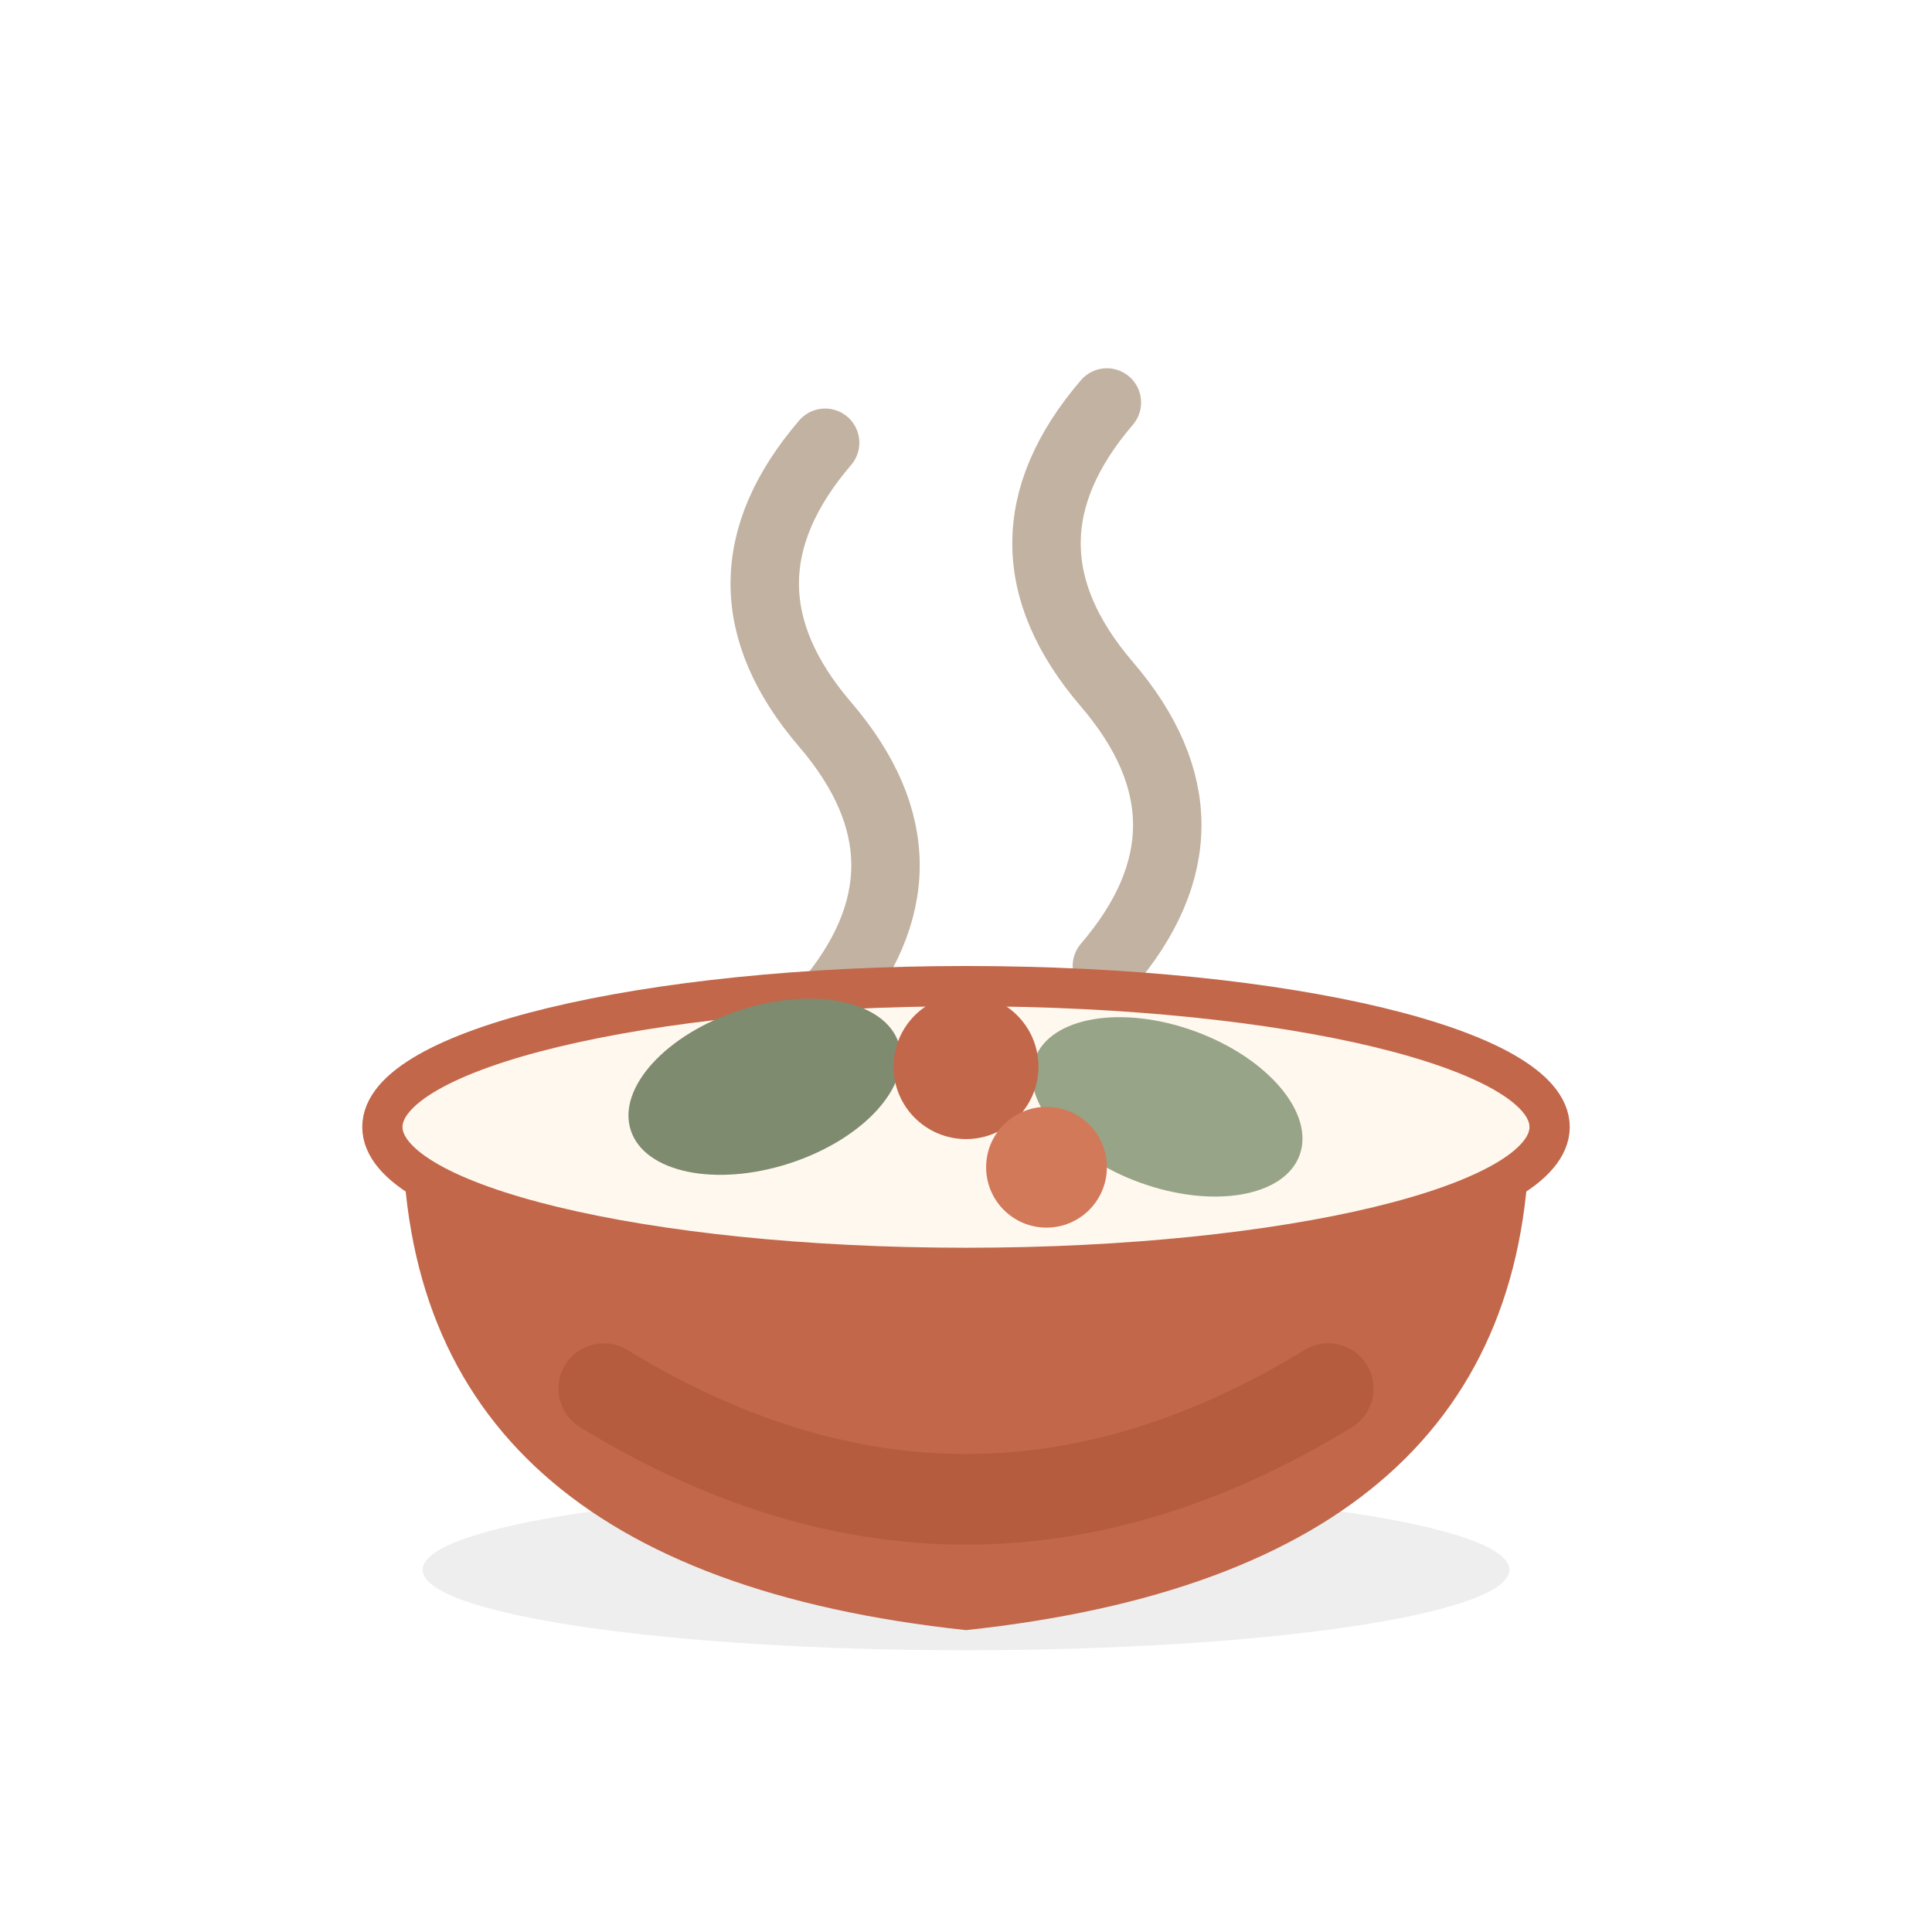
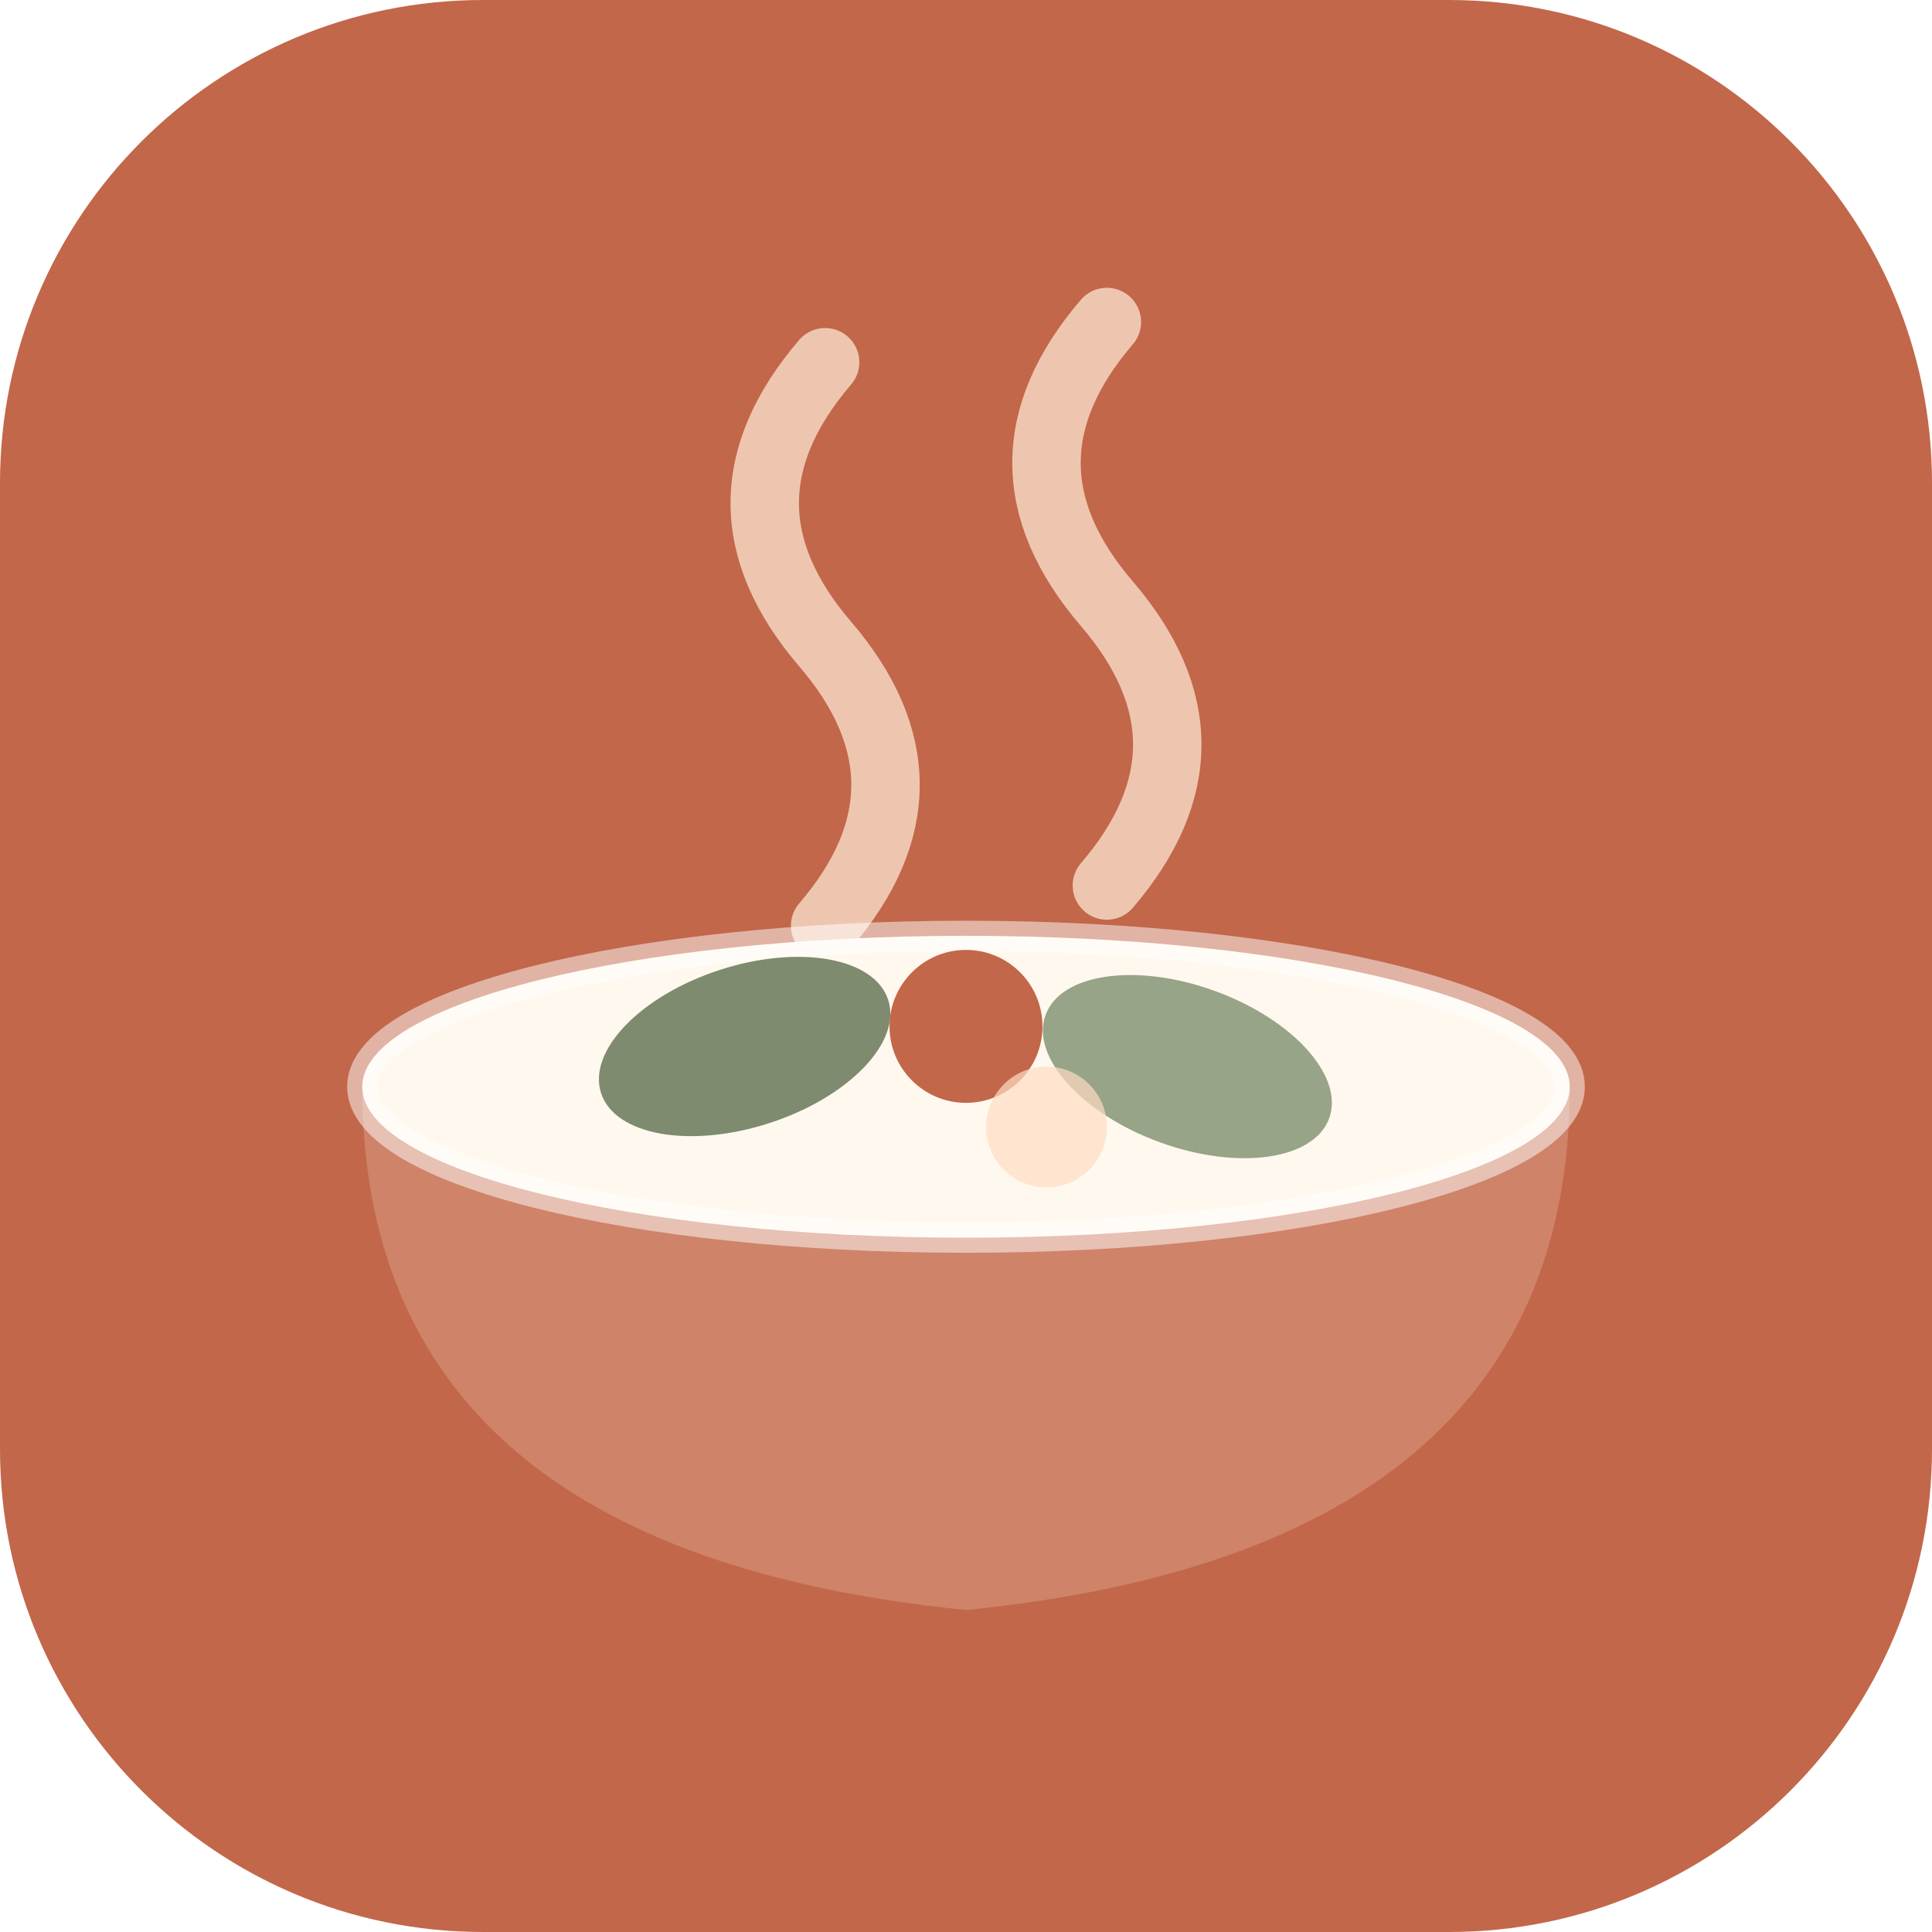
<svg xmlns="http://www.w3.org/2000/svg" width="96" height="96" viewBox="0 0 96 96" fill="none" role="img" aria-labelledby="title desc">
-   <g stroke="#B7A491" stroke-width="3.4" stroke-linecap="round" fill="none" opacity="0.85">
-     <path d="M41 22 q-6 7 0 14 q6 7 0 14" />
-     <path d="M55 20 q-6 7 0 14 q6 7 0 14" />
+   <rect width="96" height="96" rx="24" fill="#C2674A" />
+   <g stroke="rgba(255,235,215,0.72)" stroke-width="3.4" stroke-linecap="round" fill="none">
+     <path d="M41 18 q-6 7 0 14 q6 7 0 14" />
+     <path d="M55 16 q-6 7 0 14 q6 7 0 14" />
  </g>
-   <ellipse cx="48" cy="78" rx="27" ry="4" fill="#2A2622" opacity="0.08" />
-   <path d="M20 56 Q20 78 48 81 Q76 78 76 56 Z" fill="#C2674A" />
-   <path d="M30 69 Q48 80 66 69" stroke="#A5512F" stroke-width="4.5" stroke-linecap="round" fill="none" opacity="0.5" />
-   <ellipse cx="48" cy="56" rx="29" ry="7" fill="#FFF8EF" stroke="#C2674A" stroke-width="2" />
-   <ellipse cx="38" cy="54" rx="7" ry="4" fill="#7E8B6E" transform="rotate(-18 38 54)" />
-   <ellipse cx="58" cy="55" rx="7" ry="4" fill="#97A487" transform="rotate(20 58 55)" />
-   <circle cx="48" cy="53" r="3.6" fill="#C2674A" />
-   <circle cx="52" cy="58" r="3" fill="#D2795A" />
+   <path d="M18 54 Q18 77 48 80 Q78 77 78 54 Z" fill="rgba(255,235,215,0.22)" />
+   <ellipse cx="48" cy="54" rx="30" ry="7.5" fill="#FFF8EF" stroke="rgba(255,255,255,0.5)" stroke-width="1.5" />
+   <ellipse cx="37" cy="52" rx="7.5" ry="4" fill="#7E8B6E" transform="rotate(-18 37 52)" />
+   <ellipse cx="59" cy="53" rx="7.5" ry="4" fill="#97A487" transform="rotate(20 59 53)" />
+   <circle cx="48" cy="51" r="3.8" fill="#C2674A" />
+   <circle cx="52" cy="56" r="3" fill="rgba(255,220,195,0.7)" />
</svg>
